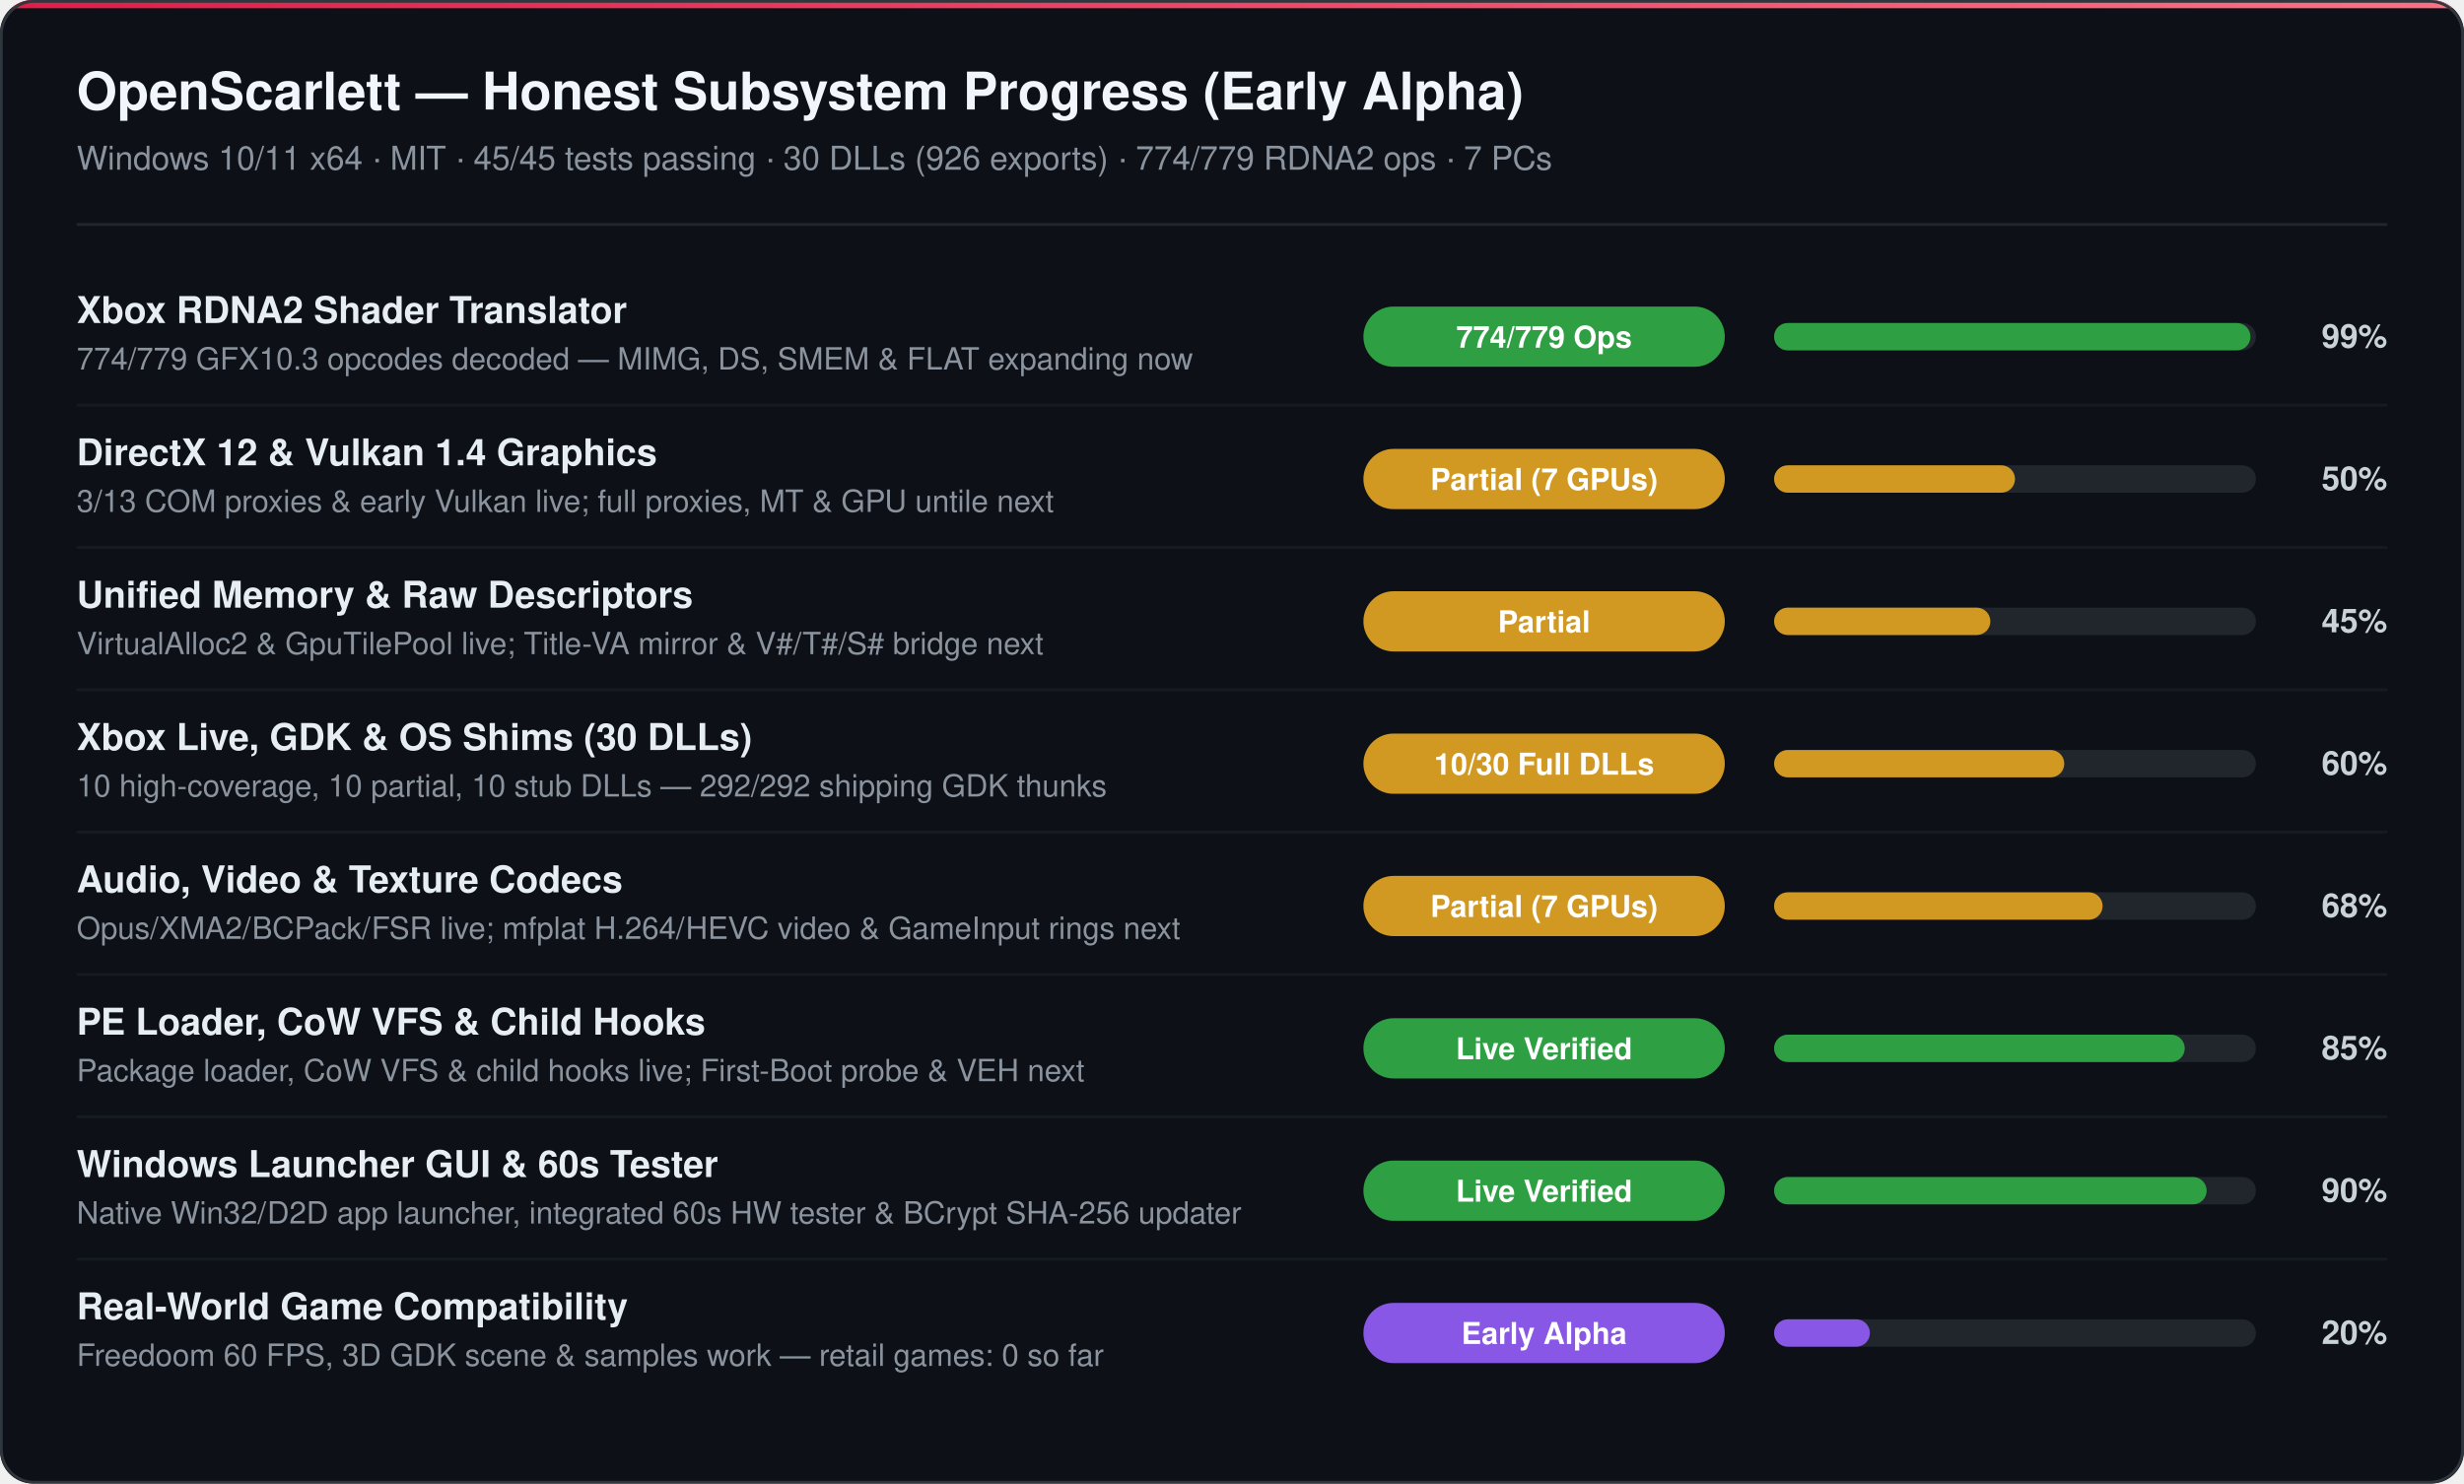
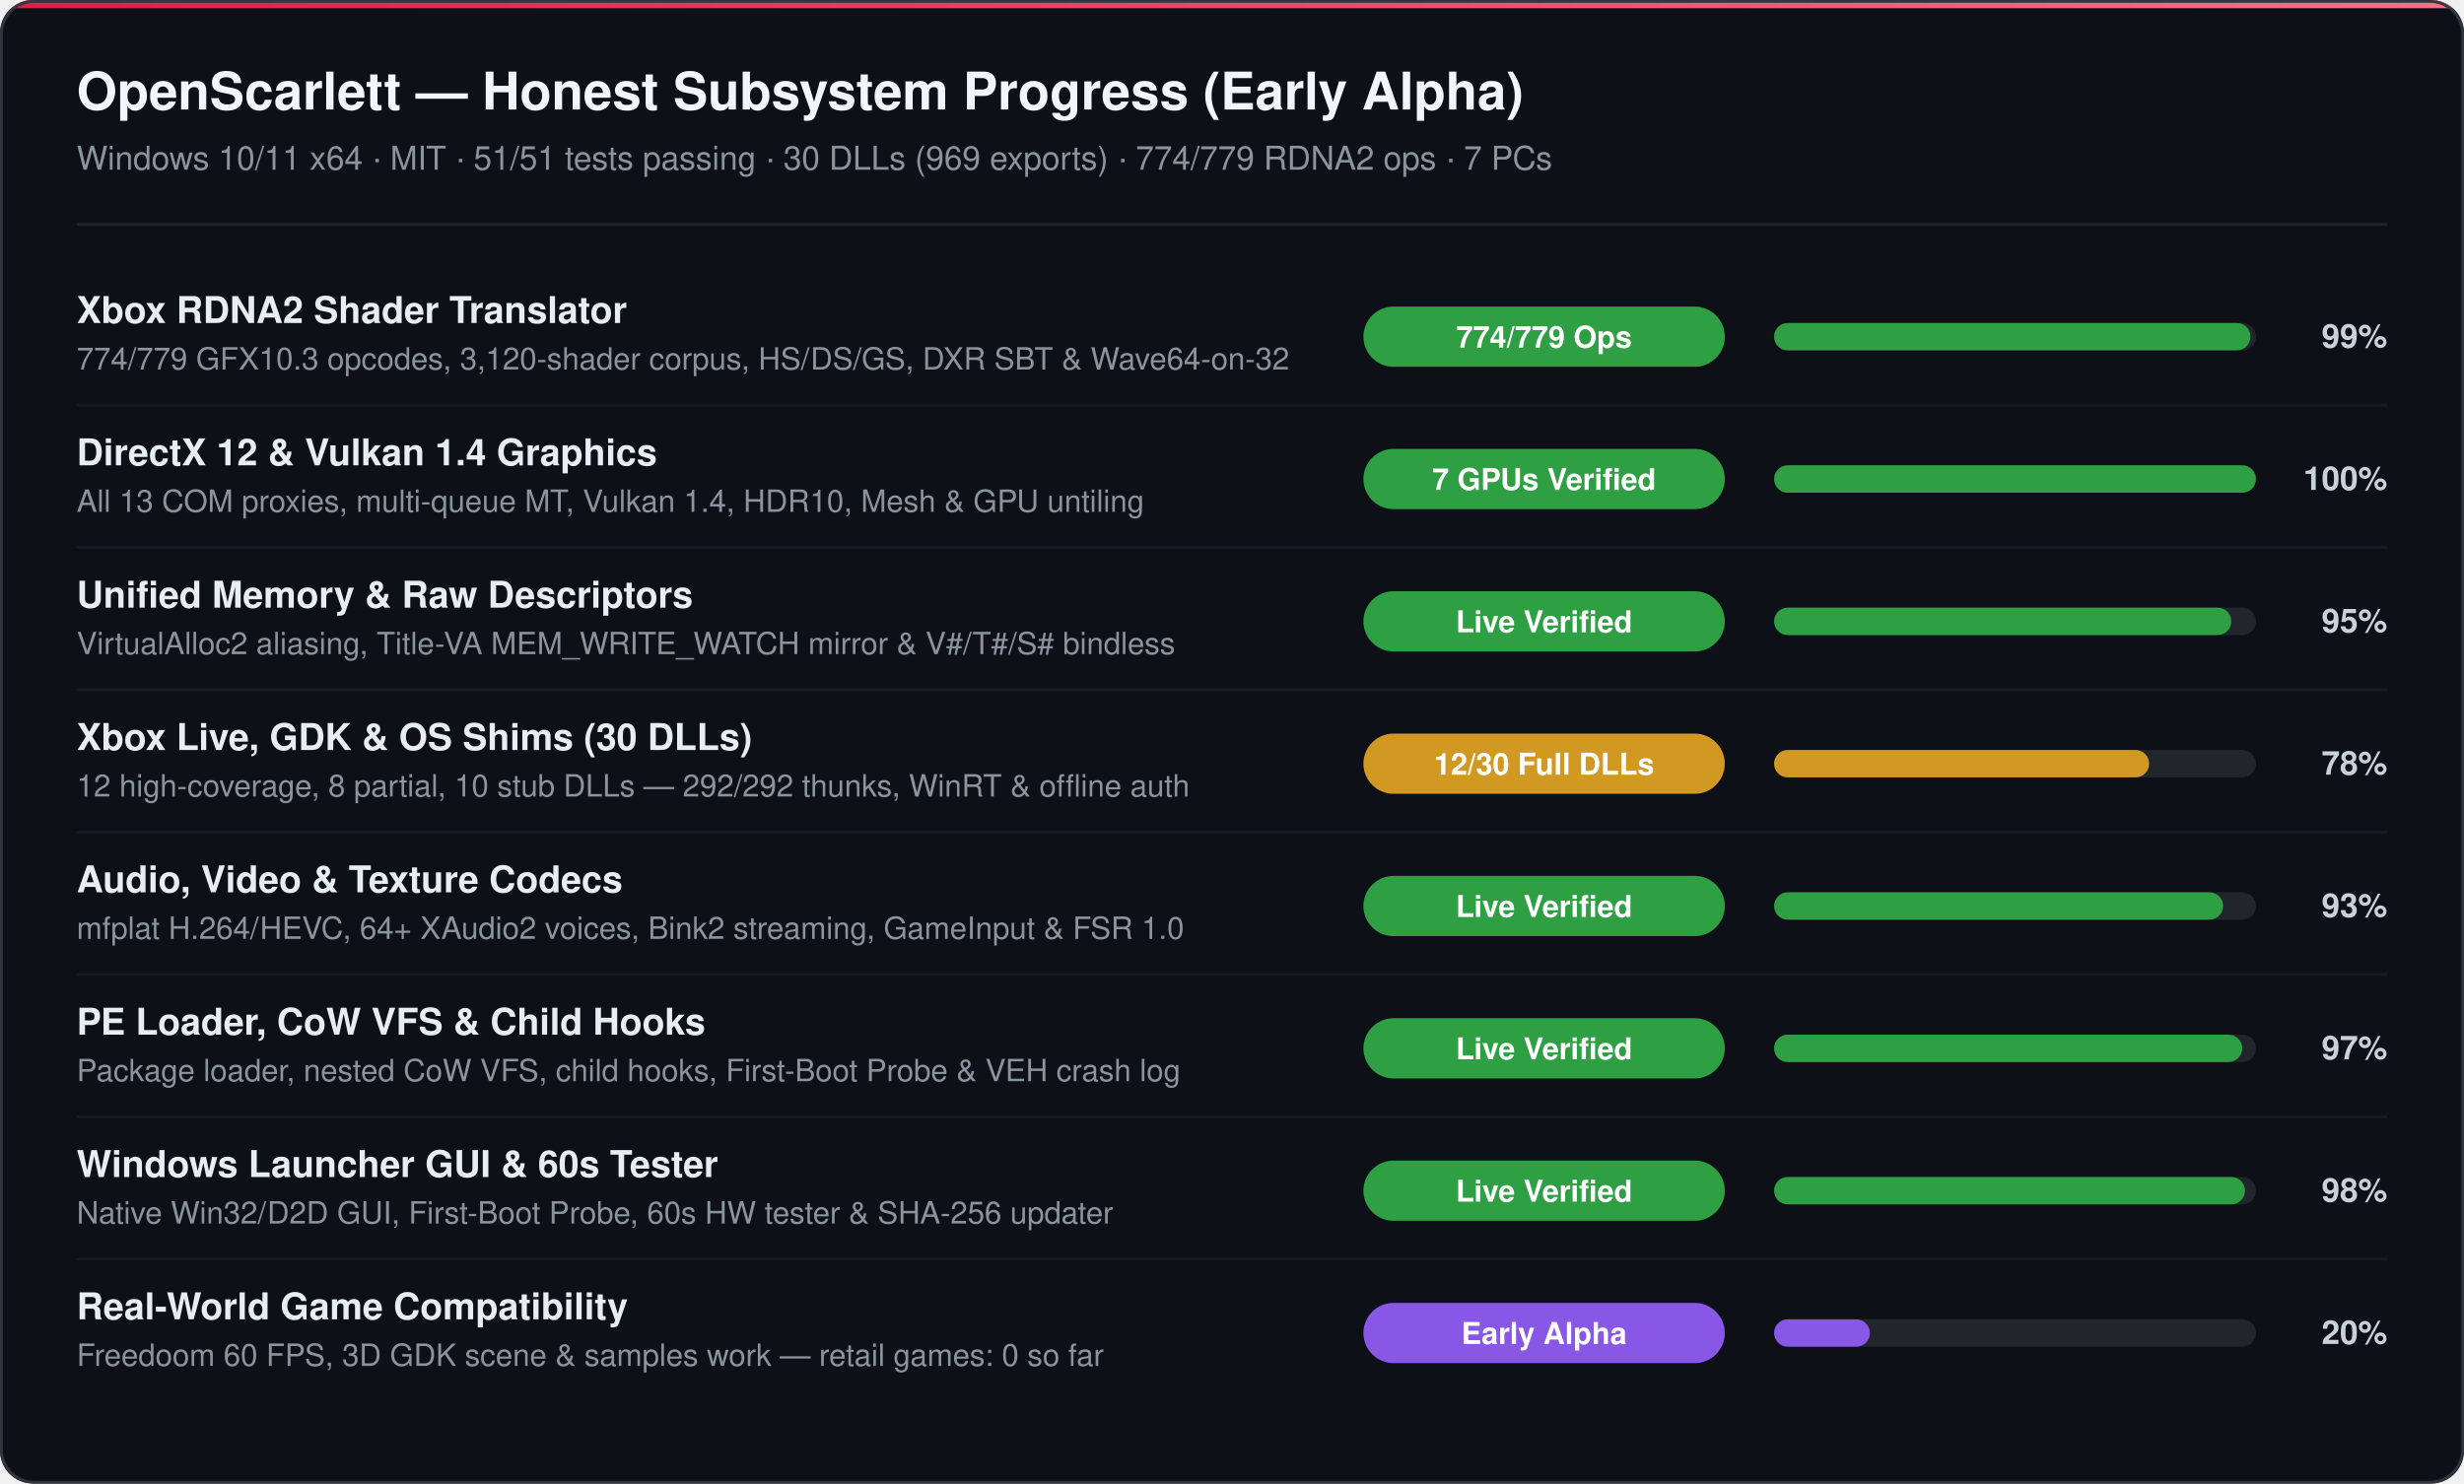
- <svg xmlns="http://www.w3.org/2000/svg" width="900" height="542" viewBox="0 0 900 542" role="img" aria-label="OpenScarlett Honest Subsystem Progress (45/45 tests passing)">
+ <svg xmlns="http://www.w3.org/2000/svg" width="900" height="542" viewBox="0 0 900 542" role="img" aria-label="OpenScarlett Honest Subsystem Progress (51/51 tests passing)">
  <defs>
    <linearGradient id="accentBar" x1="0%" y1="0%" x2="100%" y2="0%">
      <stop offset="0%" stop-color="#e11d48" />
      <stop offset="100%" stop-color="#fb7185" />
    </linearGradient>
    <clipPath id="cardClip">
      <rect width="900" height="542" rx="12" />
    </clipPath>
  </defs>
  <style>
    text { font-family: -apple-system, 'Segoe UI', Helvetica, Arial, sans-serif; }
    .h1 { font-size: 19px; font-weight: 700; fill: #f0f6fc; }
    .sub { font-size: 12px; fill: #8b949e; }
    .name { font-size: 13.5px; fill: #e6edf3; font-weight: 600; }
    .desc { font-size: 11.2px; fill: #8b949e; }
    .pill { font-size: 11px; fill: #ffffff; font-weight: 600; }
    .pct { font-size: 12px; fill: #c9d1d9; font-weight: 600; }
  </style>
  <g clip-path="url(#cardClip)">
    <rect width="900" height="542" fill="#0d1117" />
    <rect x="0" y="0" width="900" height="3" fill="url(#accentBar)" />
    <text class="h1" x="28" y="40">OpenScarlett — Honest Subsystem Progress (Early Alpha)</text>
-     <text class="sub" x="28" y="62">Windows 10/11 x64 · MIT · 45/45 tests passing · 30 DLLs (926 exports) · 774/779 RDNA2 ops · 7 PCs</text>
+     <text class="sub" x="28" y="62">Windows 10/11 x64 · MIT · 51/51 tests passing · 30 DLLs (969 exports) · 774/779 RDNA2 ops · 7 PCs</text>
    <line x1="28" y1="82" x2="872" y2="82" stroke="#21262d" stroke-width="1" />
    <text class="name" x="28" y="118">Xbox RDNA2 Shader Translator</text>
-     <text class="desc" x="28" y="135">774/779 GFX10.3 opcodes decoded — MIMG, DS, SMEM &amp; FLAT expanding now</text>
+     <text class="desc" x="28" y="135">774/779 GFX10.3 opcodes, 3,120-shader corpus, HS/DS/GS, DXR SBT &amp; Wave64-on-32</text>
    <rect x="498" y="112" width="132" height="22" rx="11" fill="#2ea043" />
    <text class="pill" x="564" y="127" text-anchor="middle">774/779 Ops</text>
    <rect x="648" y="118" width="176" height="10" rx="5" fill="#21262d" />
    <rect x="648" y="118" width="174" height="10" rx="5" fill="#2ea043" />
    <text class="pct" x="872" y="127" text-anchor="end">99%</text>
    <line x1="28" y1="148" x2="872" y2="148" stroke="#161b22" stroke-width="1" />
    <text class="name" x="28" y="170">DirectX 12 &amp; Vulkan 1.4 Graphics</text>
-     <text class="desc" x="28" y="187">3/13 COM proxies &amp; early Vulkan live; full proxies, MT &amp; GPU untile next</text>
-     <rect x="498" y="164" width="132" height="22" rx="11" fill="#d29922" />
-     <text class="pill" x="564" y="179" text-anchor="middle">Partial (7 GPUs)</text>
+     <text class="desc" x="28" y="187">All 13 COM proxies, multi-queue MT, Vulkan 1.4, HDR10, Mesh &amp; GPU untiling</text>
+     <rect x="498" y="164" width="132" height="22" rx="11" fill="#2ea043" />
+     <text class="pill" x="564" y="179" text-anchor="middle">7 GPUs Verified</text>
    <rect x="648" y="170" width="176" height="10" rx="5" fill="#21262d" />
-     <rect x="648" y="170" width="88" height="10" rx="5" fill="#d29922" />
-     <text class="pct" x="872" y="179" text-anchor="end">50%</text>
+     <rect x="648" y="170" width="176" height="10" rx="5" fill="#2ea043" />
+     <text class="pct" x="872" y="179" text-anchor="end">100%</text>
    <line x1="28" y1="200" x2="872" y2="200" stroke="#161b22" stroke-width="1" />
    <text class="name" x="28" y="222">Unified Memory &amp; Raw Descriptors</text>
-     <text class="desc" x="28" y="239">VirtualAlloc2 &amp; GpuTilePool live; Title-VA mirror &amp; V#/T#/S# bridge next</text>
-     <rect x="498" y="216" width="132" height="22" rx="11" fill="#d29922" />
-     <text class="pill" x="564" y="231" text-anchor="middle">Partial</text>
+     <text class="desc" x="28" y="239">VirtualAlloc2 aliasing, Title-VA MEM_WRITE_WATCH mirror &amp; V#/T#/S# bindless</text>
+     <rect x="498" y="216" width="132" height="22" rx="11" fill="#2ea043" />
+     <text class="pill" x="564" y="231" text-anchor="middle">Live Verified</text>
    <rect x="648" y="222" width="176" height="10" rx="5" fill="#21262d" />
-     <rect x="648" y="222" width="79" height="10" rx="5" fill="#d29922" />
-     <text class="pct" x="872" y="231" text-anchor="end">45%</text>
+     <rect x="648" y="222" width="167" height="10" rx="5" fill="#2ea043" />
+     <text class="pct" x="872" y="231" text-anchor="end">95%</text>
    <line x1="28" y1="252" x2="872" y2="252" stroke="#161b22" stroke-width="1" />
    <text class="name" x="28" y="274">Xbox Live, GDK &amp; OS Shims (30 DLLs)</text>
-     <text class="desc" x="28" y="291">10 high-coverage, 10 partial, 10 stub DLLs — 292/292 shipping GDK thunks</text>
+     <text class="desc" x="28" y="291">12 high-coverage, 8 partial, 10 stub DLLs — 292/292 thunks, WinRT &amp; offline auth</text>
    <rect x="498" y="268" width="132" height="22" rx="11" fill="#d29922" />
-     <text class="pill" x="564" y="283" text-anchor="middle">10/30 Full DLLs</text>
+     <text class="pill" x="564" y="283" text-anchor="middle">12/30 Full DLLs</text>
    <rect x="648" y="274" width="176" height="10" rx="5" fill="#21262d" />
-     <rect x="648" y="274" width="106" height="10" rx="5" fill="#d29922" />
-     <text class="pct" x="872" y="283" text-anchor="end">60%</text>
+     <rect x="648" y="274" width="137" height="10" rx="5" fill="#d29922" />
+     <text class="pct" x="872" y="283" text-anchor="end">78%</text>
    <line x1="28" y1="304" x2="872" y2="304" stroke="#161b22" stroke-width="1" />
    <text class="name" x="28" y="326">Audio, Video &amp; Texture Codecs</text>
-     <text class="desc" x="28" y="343">Opus/XMA2/BCPack/FSR live; mfplat H.264/HEVC video &amp; GameInput rings next</text>
-     <rect x="498" y="320" width="132" height="22" rx="11" fill="#d29922" />
-     <text class="pill" x="564" y="335" text-anchor="middle">Partial (7 GPUs)</text>
+     <text class="desc" x="28" y="343">mfplat H.264/HEVC, 64+ XAudio2 voices, Bink2 streaming, GameInput &amp; FSR 1.0</text>
+     <rect x="498" y="320" width="132" height="22" rx="11" fill="#2ea043" />
+     <text class="pill" x="564" y="335" text-anchor="middle">Live Verified</text>
    <rect x="648" y="326" width="176" height="10" rx="5" fill="#21262d" />
-     <rect x="648" y="326" width="120" height="10" rx="5" fill="#d29922" />
-     <text class="pct" x="872" y="335" text-anchor="end">68%</text>
+     <rect x="648" y="326" width="164" height="10" rx="5" fill="#2ea043" />
+     <text class="pct" x="872" y="335" text-anchor="end">93%</text>
    <line x1="28" y1="356" x2="872" y2="356" stroke="#161b22" stroke-width="1" />
    <text class="name" x="28" y="378">PE Loader, CoW VFS &amp; Child Hooks</text>
-     <text class="desc" x="28" y="395">Package loader, CoW VFS &amp; child hooks live; First-Boot probe &amp; VEH next</text>
+     <text class="desc" x="28" y="395">Package loader, nested CoW VFS, child hooks, First-Boot Probe &amp; VEH crash log</text>
    <rect x="498" y="372" width="132" height="22" rx="11" fill="#2ea043" />
    <text class="pill" x="564" y="387" text-anchor="middle">Live Verified</text>
    <rect x="648" y="378" width="176" height="10" rx="5" fill="#21262d" />
-     <rect x="648" y="378" width="150" height="10" rx="5" fill="#2ea043" />
-     <text class="pct" x="872" y="387" text-anchor="end">85%</text>
+     <rect x="648" y="378" width="171" height="10" rx="5" fill="#2ea043" />
+     <text class="pct" x="872" y="387" text-anchor="end">97%</text>
    <line x1="28" y1="408" x2="872" y2="408" stroke="#161b22" stroke-width="1" />
    <text class="name" x="28" y="430">Windows Launcher GUI &amp; 60s Tester</text>
-     <text class="desc" x="28" y="447">Native Win32/D2D app launcher, integrated 60s HW tester &amp; BCrypt SHA-256 updater</text>
+     <text class="desc" x="28" y="447">Native Win32/D2D GUI, First-Boot Probe, 60s HW tester &amp; SHA-256 updater</text>
    <rect x="498" y="424" width="132" height="22" rx="11" fill="#2ea043" />
    <text class="pill" x="564" y="439" text-anchor="middle">Live Verified</text>
    <rect x="648" y="430" width="176" height="10" rx="5" fill="#21262d" />
-     <rect x="648" y="430" width="158" height="10" rx="5" fill="#2ea043" />
-     <text class="pct" x="872" y="439" text-anchor="end">90%</text>
+     <rect x="648" y="430" width="172" height="10" rx="5" fill="#2ea043" />
+     <text class="pct" x="872" y="439" text-anchor="end">98%</text>
    <line x1="28" y1="460" x2="872" y2="460" stroke="#161b22" stroke-width="1" />
    <text class="name" x="28" y="482">Real-World Game Compatibility</text>
    <text class="desc" x="28" y="499">Freedoom 60 FPS, 3D GDK scene &amp; samples work — retail games: 0 so far</text>
    <rect x="498" y="476" width="132" height="22" rx="11" fill="#8957e5" />
    <text class="pill" x="564" y="491" text-anchor="middle">Early Alpha</text>
    <rect x="648" y="482" width="176" height="10" rx="5" fill="#21262d" />
    <rect x="648" y="482" width="35" height="10" rx="5" fill="#8957e5" />
    <text class="pct" x="872" y="491" text-anchor="end">20%</text>
  </g>
  <rect x="0.5" y="0.5" width="899" height="541" rx="12" fill="none" stroke="#30363d" stroke-width="1" />
</svg>
